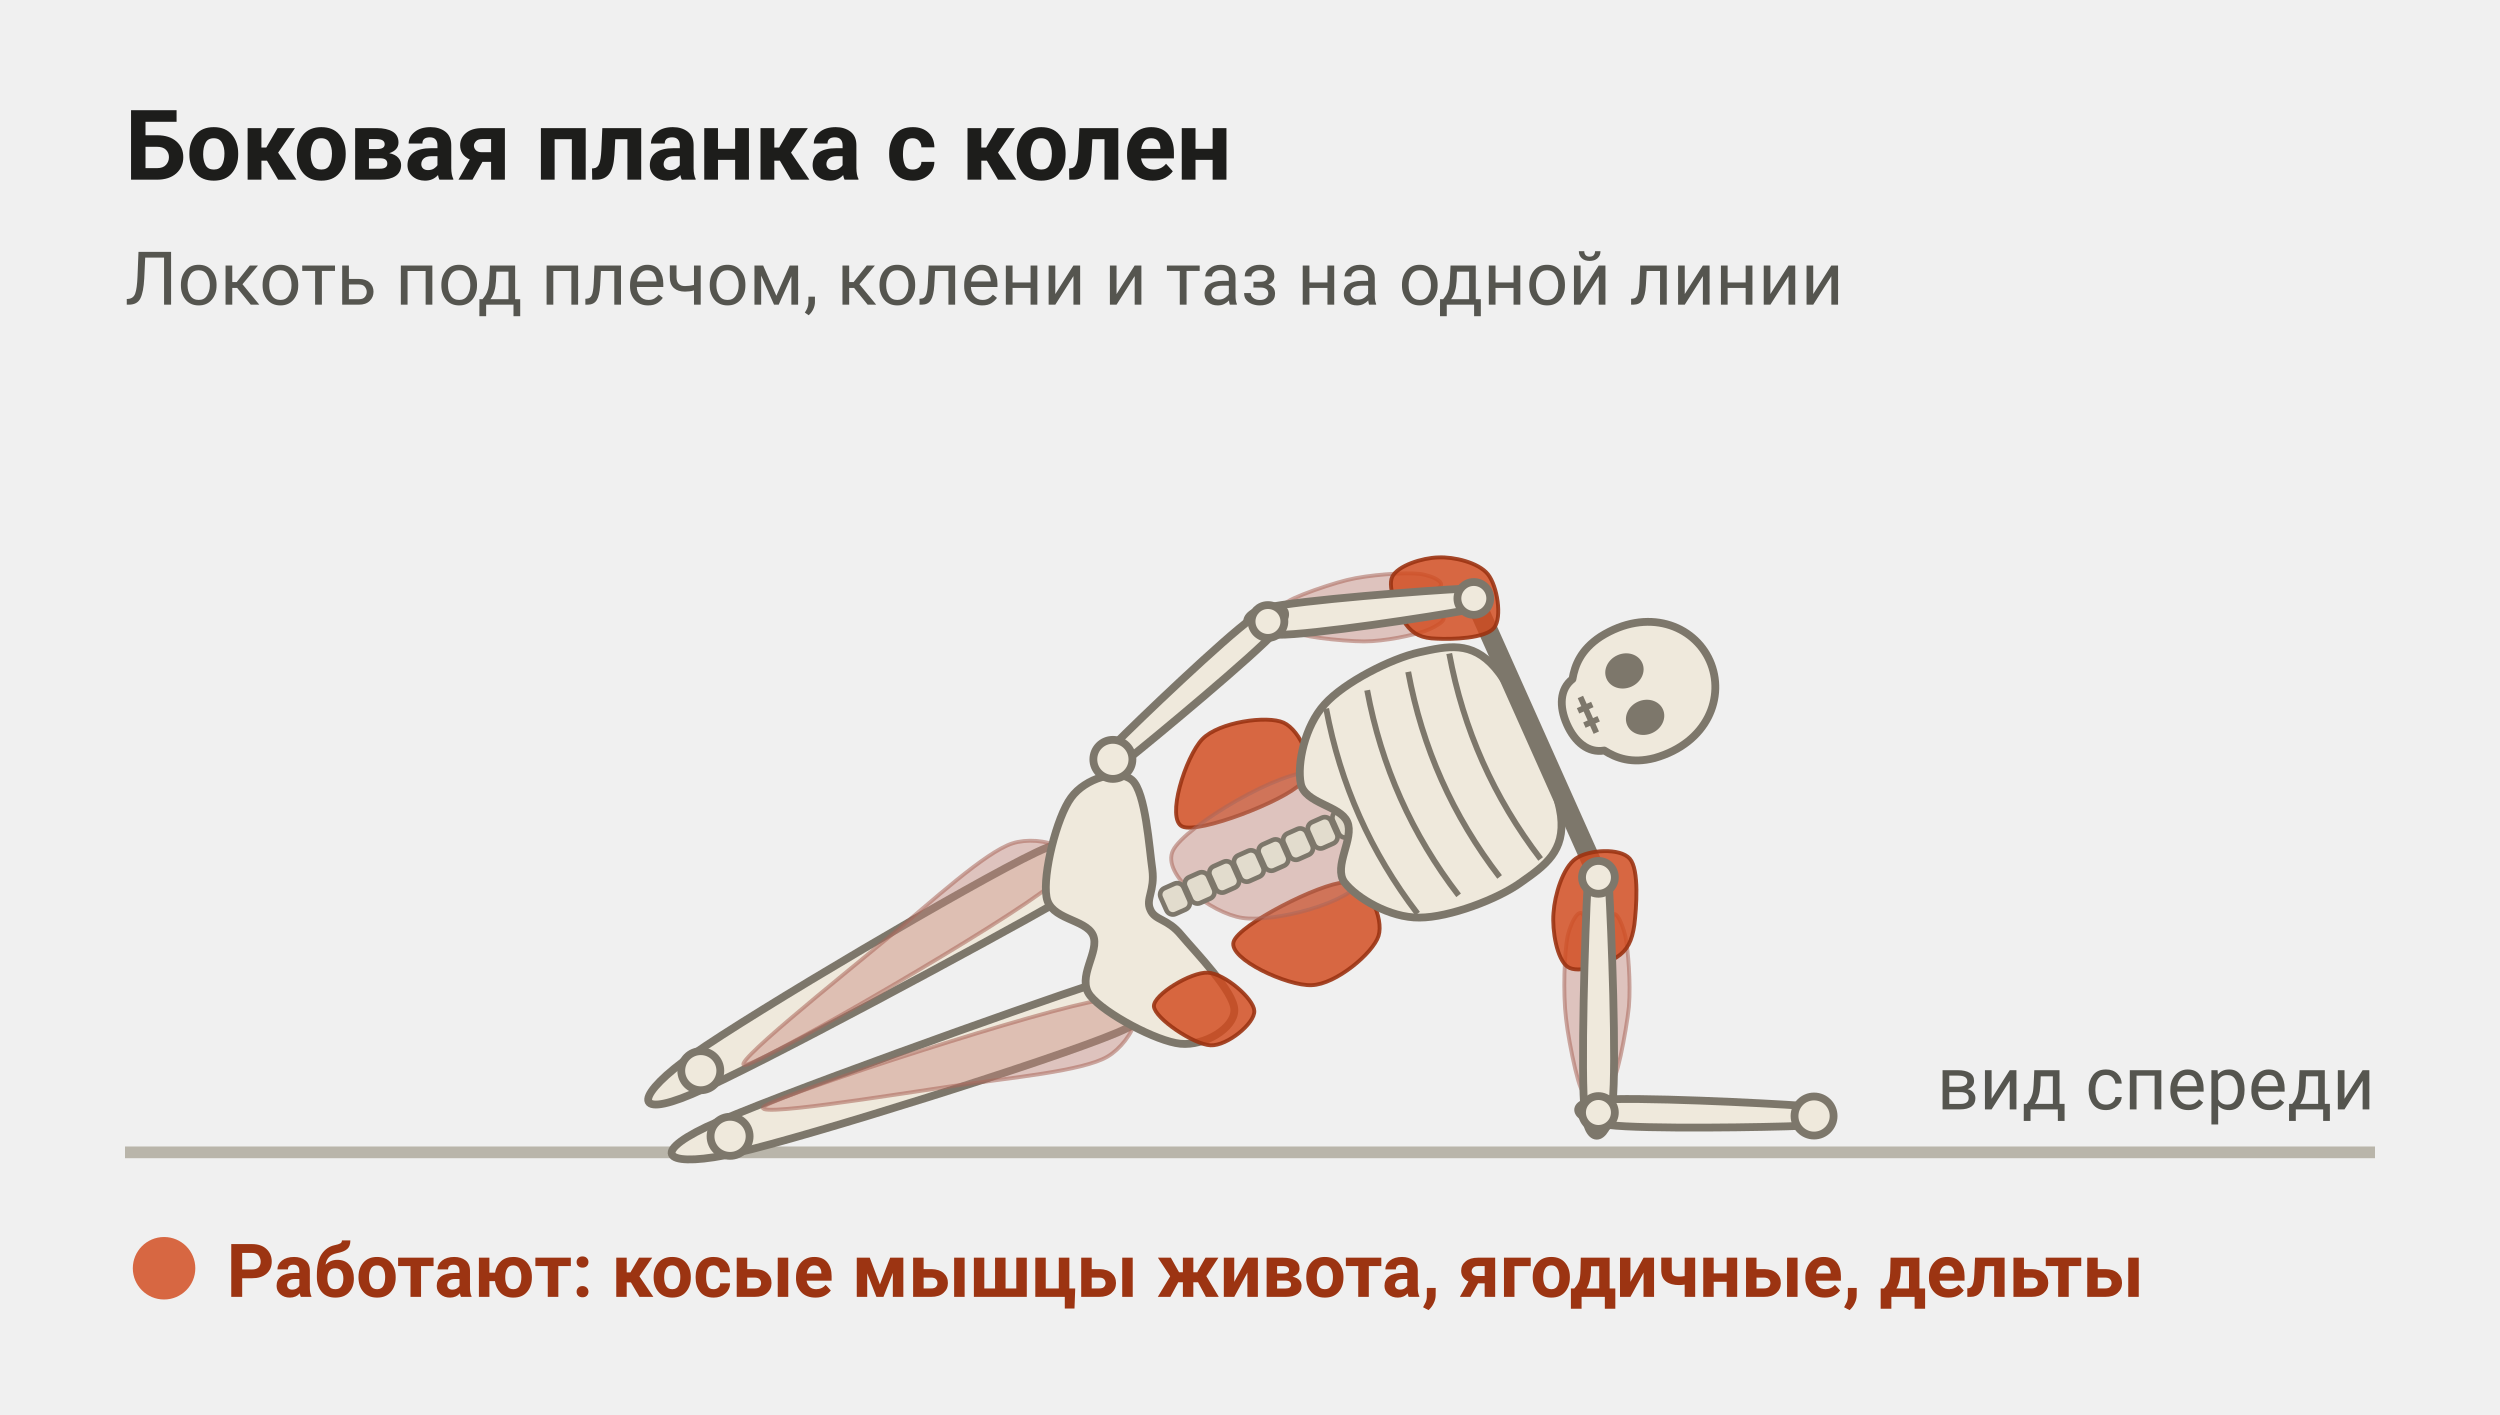
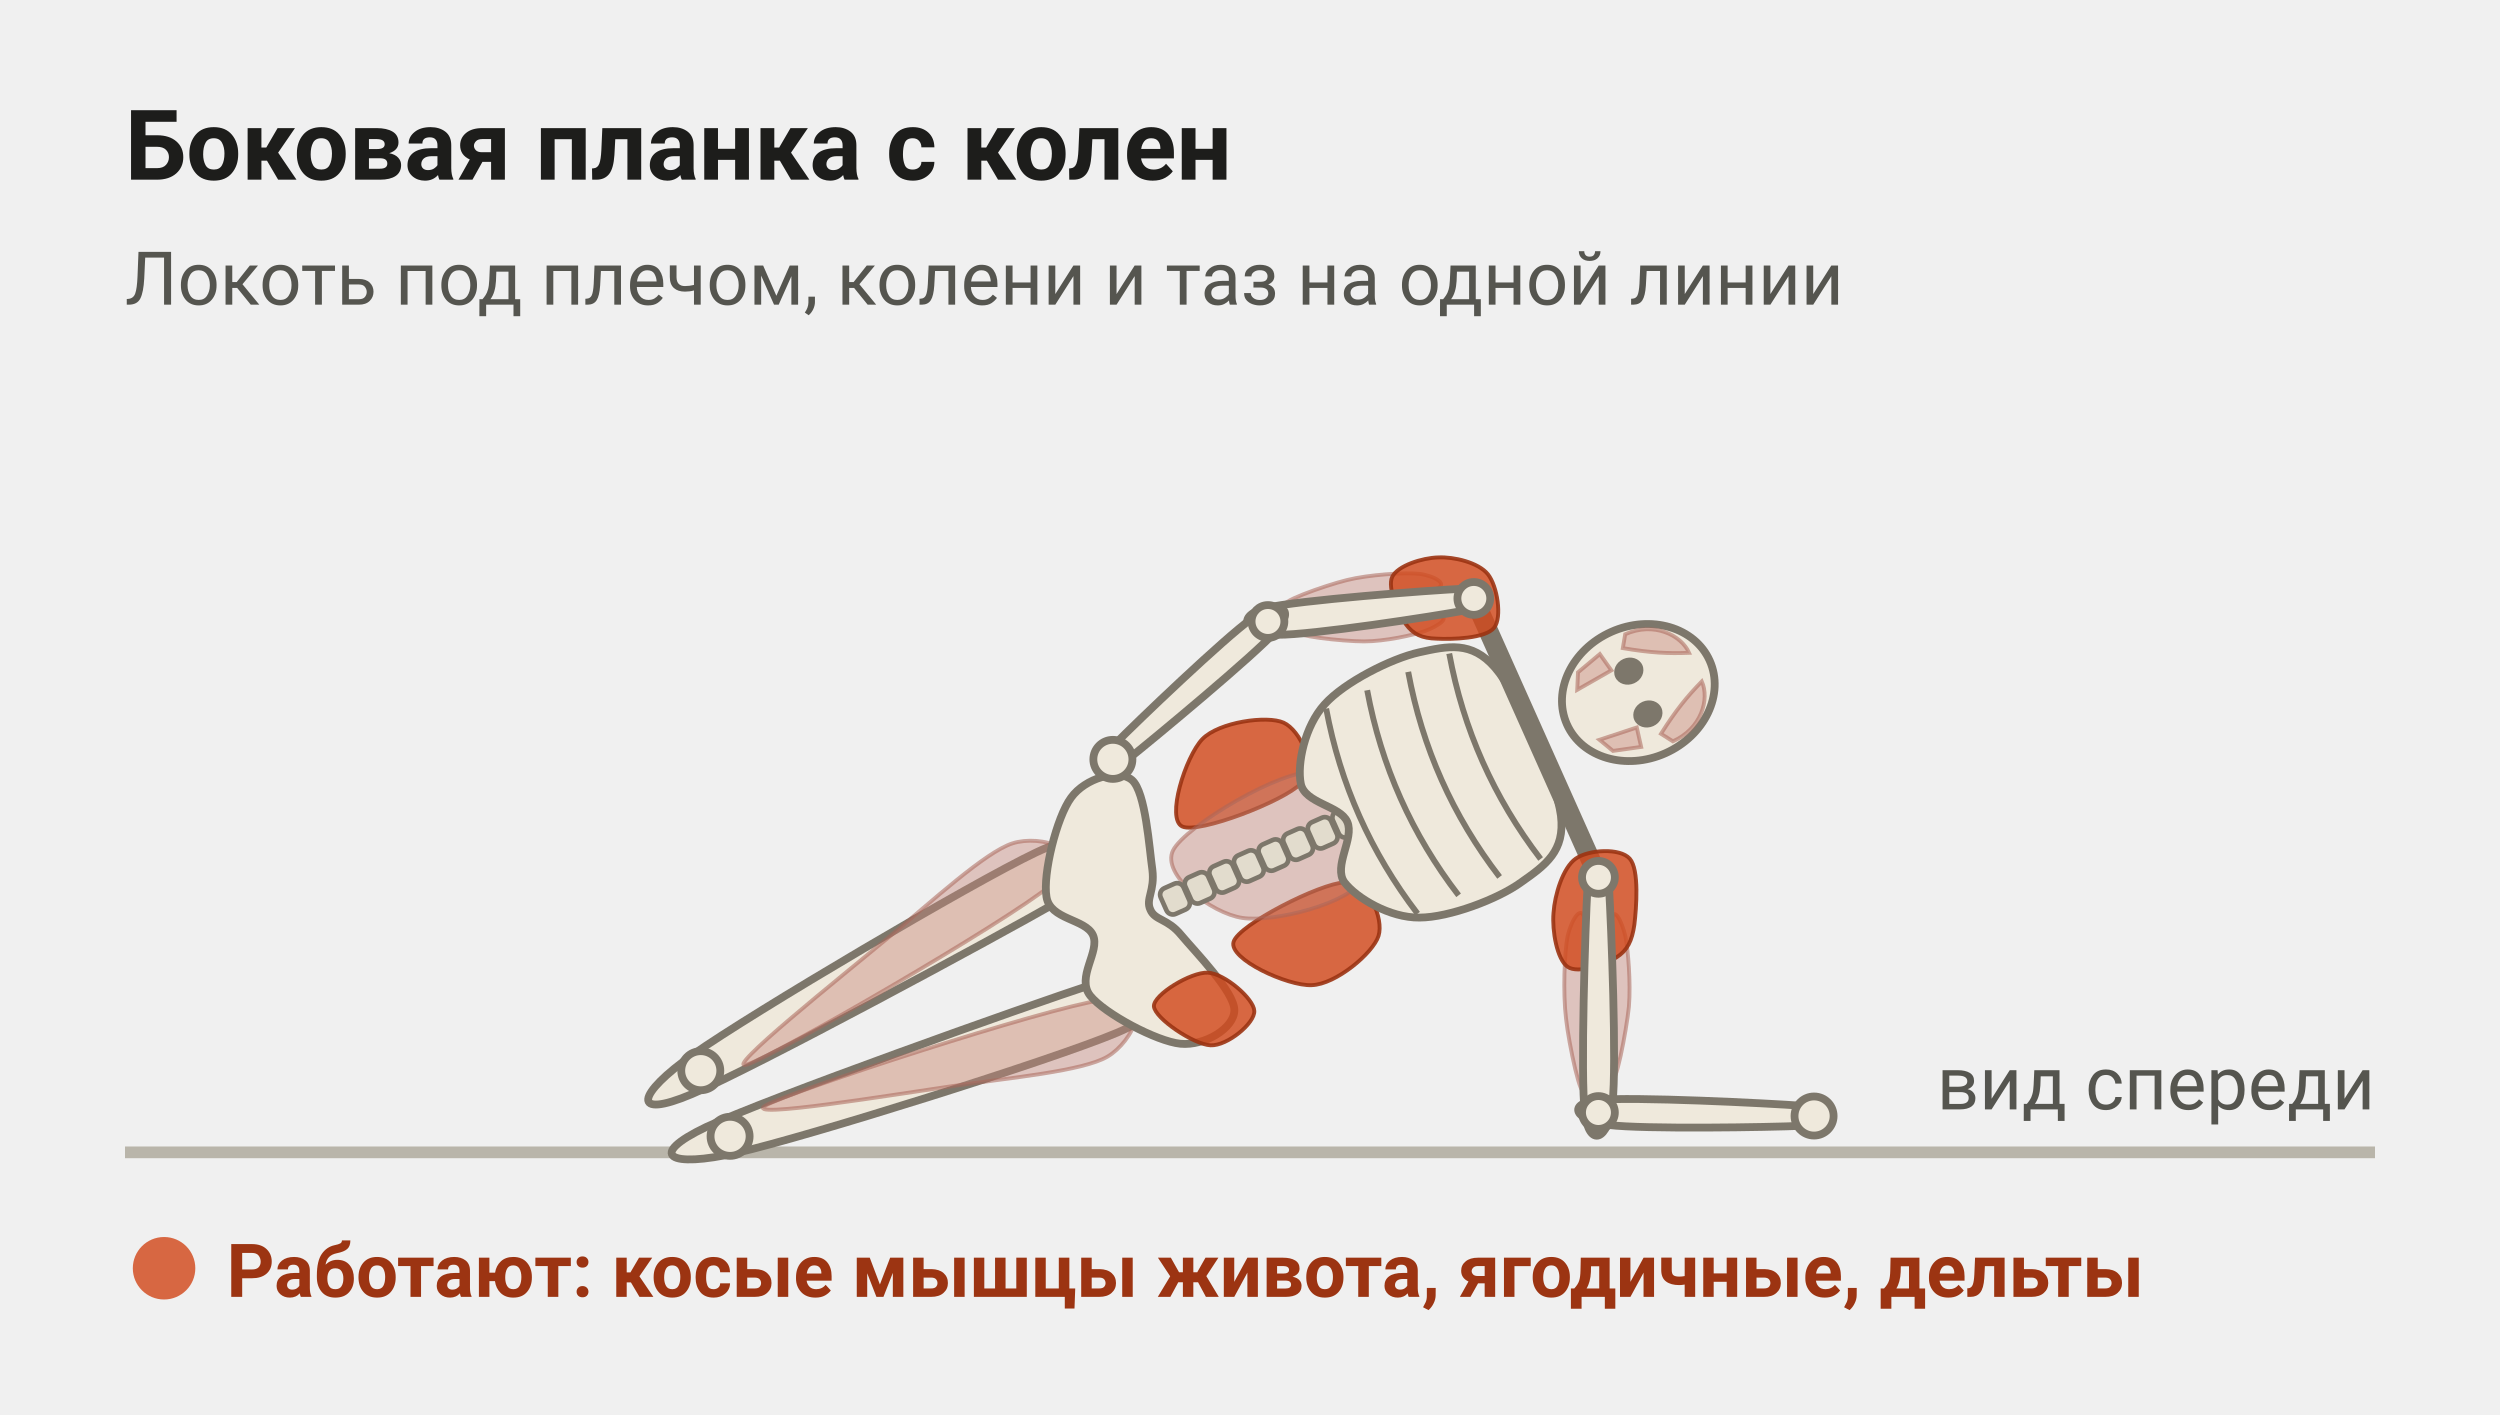
<svg xmlns="http://www.w3.org/2000/svg" viewBox="0 0 640 362" role="img" aria-label="Боковая планка с колен: Локоть под плечом, колени и таз на одной линии">
  <style>
.bone{fill:#efe9dc;stroke:#7d776b;stroke-width:2;stroke-linejoin:round}
.joint{fill:#efe9dc;stroke:#7d776b;stroke-width:2}
.vert{fill:#e2dccd;stroke:#7d776b;stroke-width:1.2}
.m{fill:#c7867a;fill-opacity:.42;stroke:#a9665a;stroke-opacity:.55;stroke-width:1}
.on{fill:#d2491d;fill-opacity:.82;stroke:#9c3412;stroke-opacity:.9}
.plate{fill:#3a3a37;fill-opacity:.1;stroke:#3a3a37;stroke-width:3}
.bar{fill:#3a3a37}
.ghost{opacity:.18}
.ground{stroke:#b9b5aa;stroke-width:3}
.guide{stroke:#3d7fb8;stroke-width:2.5;stroke-dasharray:8 7;fill:none}
.arrow{stroke:#d2491d;stroke-width:5;fill:none;stroke-linecap:round;marker-end:url(#ah)}
.ahead{fill:#d2491d}
.lead{stroke:#6b6b66;stroke-width:1.5;fill:none}
.t{font:600 21px system-ui,-apple-system,"Segoe UI",Roboto,sans-serif;fill:#1d1d1b}
.s{font:400 18px system-ui,-apple-system,"Segoe UI",Roboto,sans-serif;fill:#55554f}
.ok{fill:#2e8b57}.bad{fill:#c0392b}
.balloon{fill:#3d7fb8;fill-opacity:.25;stroke:#3d7fb8;stroke-width:2}
@media (prefers-color-scheme:dark){
.bone,.joint{fill:#d9d3c4;stroke:#3b3934}.vert{fill:#c9c2b2;stroke:#3b3934}
.plate{fill:#ecebe6;fill-opacity:.12;stroke:#bdbbb3}.bar{fill:#bdbbb3}
.t{fill:#ecebe6}.s{fill:#a9a8a1}.lead{stroke:#9a9993}.ground{stroke:#55534d}
.arrow{stroke:#f0703f}.ahead{fill:#f0703f}.on{fill:#f0703f}
}
</style>
  <defs>
    <marker id="ah" viewBox="0 0 10 10" refX="6" refY="5" markerWidth="4" markerHeight="4" orient="auto">
      <path class="ahead" d="M0 0L10 5L0 10z" />
    </marker>
  </defs>
  <style>
.far{opacity:.5}.deep{stroke-dasharray:4 3;stroke-width:1.6}
.legend{font:600 19px system-ui,-apple-system,"Segoe UI",Roboto,sans-serif;fill:#9c3412}
.cue{font:400 19px system-ui,-apple-system,"Segoe UI",Roboto,sans-serif;fill:#55554f}
.ttl{font:700 25px system-ui,-apple-system,"Segoe UI",Roboto,sans-serif;fill:#1d1d1b}
.lg{fill:#d2491d;fill-opacity:.82}.okc{fill:#2e8b57}.badc{fill:#c0392b}
.mark{stroke:#fff;stroke-width:3.5;fill:none;stroke-linecap:round}
.floor{stroke:#b9b5aa;stroke-width:3}.equip{fill:#d9d5ca;stroke:#8f8a7e;stroke-width:2}
.cable{stroke:#8f8a7e;stroke-width:2;stroke-dasharray:6 5}
@media (prefers-color-scheme:dark){.legend{fill:#f59b72}.cue{fill:#a9a8a1}.ttl{fill:#ecebe6}
.lg{fill:#f0703f}.floor{stroke:#55534d}.equip{fill:#2c2c30;stroke:#77756d}.cable{stroke:#77756d}}
</style>
  <text class="ttl" x="32" y="46" text-anchor="start">Боковая планка с колен</text>
  <text class="cue" x="32" y="78" text-anchor="start">Локоть под плечом, колени и таз на одной линии</text>
  <line class="floor" x1="32" y1="295" x2="608" y2="295" />
  <g>
    <path class="bone" d="M177.1 280.1C161.5 286.7 162.8 280.2 177.5 269.9C192.2 259.5 249.0 225.9 265.3 218.2C281.6 210.5 274.4 221.7 275.3 223.8C276.3 225.9 287.3 221.4 270.9 230.8C254.5 240.2 192.6 273.6 177.1 280.1Z" />
    <path class="m" d="M191.3 272.5C184.3 274.8 215.9 249.6 227.2 240.2C238.6 230.7 252.3 218.1 259.2 215.9C266.2 213.6 280.4 217.2 269.0 226.6C257.7 236.0 198.3 270.3 191.3 272.5Z" />
    <circle class="joint" cx="179.4" cy="274.1" r="5" />
    <path class="m on" d="M302.7 211.6C298.4 209.7 303.5 193.7 307.8 189.2C312.1 184.8 324.4 183.1 328.6 185.0C332.8 186.9 337.3 196.2 333.0 200.6C328.7 205.1 306.9 213.5 302.7 211.6Z" />
    <path class="bone" d="M180.8 288.5C165.5 295.8 171.2 299.1 188.7 295.1C206.3 291.1 269.3 271.4 285.9 264.4C302.5 257.4 289.4 255.3 288.4 253.2C287.5 251.1 298.2 245.9 280.3 251.8C262.3 257.7 196.1 281.3 180.8 288.5Z" />
    <path class="m" d="M196.0 283.0C189.6 286.7 229.5 280.1 244.1 278.0C258.7 275.9 277.2 274.2 283.5 270.5C289.9 266.8 296.7 253.9 282.1 256.0C267.5 258.1 202.3 279.4 196.0 283.0Z" />
    <circle class="joint" cx="186.9" cy="290.9" r="5" />
    <path class="m on" d="M315.8 241.1C314.4 245.5 329.7 252.5 335.8 252.2C342.0 252.0 351.5 244.0 352.9 239.6C354.3 235.2 350.4 225.6 344.2 225.9C338.0 226.1 317.1 236.7 315.8 241.1Z" />
    <path class="bone" d="M267.9 229.6C266.9 223.8 270.5 209.2 274.2 204.2C277.8 199.2 286.3 196.7 289.8 199.7C293.3 202.8 294.2 217.1 295.0 222.6C295.7 228.1 293.2 230.1 294.5 232.9C295.7 235.7 298.9 235.1 302.4 239.4C306.0 243.7 316.0 253.9 316.0 258.6C316.0 263.2 308.4 267.8 302.2 267.2C296.1 266.6 282.8 259.5 279.1 254.9C275.4 250.2 281.7 243.6 279.8 239.4C277.9 235.2 268.8 235.5 267.9 229.6Z" />
    <path class="m on" d="M295.4 257.6C295.6 260.7 305.6 267.4 309.9 267.6C314.2 267.8 321.3 261.9 321.1 258.8C321.0 255.7 313.5 249.2 309.2 249.0C304.9 248.8 295.3 254.6 295.4 257.6Z" />
    <path class="m" d="M300.3 217.7C297.2 223.9 310.0 233.8 318.1 235.0C326.2 236.2 345.8 231.2 348.9 225.0C352.0 218.8 344.8 198.9 336.7 197.7C328.6 196.5 303.4 211.5 300.3 217.7Z" />
    <rect class="vert" x="297.2" y="226.9" width="7.2" height="6.4" rx="1.8" transform="rotate(66.0 300.8 230.1)" />
    <rect class="vert" x="303.5" y="224.1" width="7.2" height="6.4" rx="1.8" transform="rotate(66.0 307.1 227.3)" />
    <rect class="vert" x="309.8" y="221.3" width="7.2" height="6.4" rx="1.8" transform="rotate(66.0 313.4 224.5)" />
    <rect class="vert" x="316.1" y="218.5" width="7.2" height="6.4" rx="1.8" transform="rotate(66.0 319.7 221.7)" />
    <rect class="vert" x="322.4" y="215.7" width="7.2" height="6.4" rx="1.8" transform="rotate(66.0 326.0 218.9)" />
    <rect class="vert" x="328.7" y="212.9" width="7.2" height="6.4" rx="1.8" transform="rotate(66.0 332.3 216.1)" />
    <rect class="vert" x="335.0" y="210.0" width="7.2" height="6.4" rx="1.8" transform="rotate(66.0 338.6 213.2)" />
    <rect class="vert" x="341.3" y="207.2" width="7.2" height="6.4" rx="1.8" transform="rotate(66.0 344.9 210.4)" />
    <rect class="vert" x="347.6" y="204.4" width="7.2" height="6.4" rx="1.8" transform="rotate(66.0 351.2 207.6)" />
    <rect class="vert" x="353.9" y="201.6" width="7.2" height="6.4" rx="1.8" transform="rotate(66.0 357.5 204.8)" />
    <rect class="vert" x="360.2" y="198.8" width="7.2" height="6.4" rx="1.8" transform="rotate(66.0 363.8 202.0)" />
    <rect class="vert" x="366.5" y="196.0" width="7.2" height="6.4" rx="1.8" transform="rotate(66.0 370.1 199.2)" />
    <rect class="vert" x="372.8" y="193.2" width="7.2" height="6.4" rx="1.8" transform="rotate(66.0 376.4 196.4)" />
    <rect class="vert" x="379.1" y="190.4" width="7.2" height="6.4" rx="1.8" transform="rotate(66.0 382.7 193.6)" />
    <path class="bone" d="M333.0 200.6C332.0 195.6 334.0 185.9 339.1 180.3C344.1 174.7 356.1 168.6 363.3 167.0C370.6 165.4 376.7 164.0 382.7 170.9C388.8 177.9 398.4 199.6 399.6 208.8C400.7 217.9 395.6 221.5 389.5 225.8C383.5 230.2 370.9 234.9 363.4 234.9C355.8 235.0 347.3 229.9 344.2 225.9C341.2 221.8 346.8 214.6 344.9 210.4C343.1 206.2 334.0 205.7 333.0 200.6Z" />
    <path class="lead" style="stroke:#7d776b" d="M339.5 181.4Q344.9 210.4 362.9 233.9" />
    <path class="lead" style="stroke:#7d776b" d="M350.0 176.7Q355.4 205.8 373.4 229.2" />
    <path class="lead" style="stroke:#7d776b" d="M360.5 172.0Q365.9 201.1 383.9 224.5" />
    <path class="lead" style="stroke:#7d776b" d="M371.0 167.3Q376.4 196.4 394.4 219.9" />
    <g class="head front" transform="matrix(0.407 0.914 -0.914 0.407 418.5 177.7)">
-       <path class="bone" d="M-17 2C-19 -12 -10 -21 0 -21C10 -21 19 -12 17 2C16 8 13 11 10 13C9 17 5 19 0 19C-5 19 -9 17 -10 13C-13 11 -16 8 -17 2Z" />
-       <ellipse cx="-6.5" cy="0" rx="4.4" ry="5" fill="#7d776b" />
-       <ellipse cx="6.5" cy="0" rx="4.4" ry="5" fill="#7d776b" />
-       <path class="lead" style="stroke:#7d776b" d="M-5 13H5M-2 11v4M2 11v4" />
+       <ellipse class="bone" cx="0" cy="-1" rx="17" ry="20" />
+       <path class="m" d="M-15 -4C-15 -12 -9 -17 -4 -17C-6 -12 -8 -8 -12 -2Z" />
+       <path class="m" d="M15 -4C15 -12 9 -17 4 -17C6 -12 8 -8 12 -2Z" />
+       <path class="m" d="M-13 4L-8 3L-7 13L-11 11Z" />
+       <path class="m" d="M13 4L8 3L7 13L11 11Z" />
+       <ellipse cx="-6" cy="-1" rx="3.4" ry="3.8" fill="#7d776b" />
+       <ellipse cx="6" cy="-1" rx="3.4" ry="3.8" fill="#7d776b" />
    </g>
    <path class="bone" d="M377.3 153.2L409.2 224.6" style="stroke-width:5" />
    <path class="m" d="M412.6 275.8C413.4 279.3 416.4 263.7 417.0 257.7C417.5 251.7 416.8 243.2 416.1 239.7C415.3 236.2 412.9 230.7 412.4 236.7C411.8 242.7 411.8 272.2 412.6 275.8Z" />
    <path class="m" d="M405.7 278.8C404.9 282.8 401.6 267.2 400.9 260.7C400.1 254.2 400.5 243.7 401.3 239.7C402.2 235.7 405.2 230.2 405.9 236.7C406.7 243.2 406.5 274.8 405.7 278.8Z" />
    <path class="m on" d="M401.3 247.5C398.6 245.6 397.3 238.3 397.7 233.7C398.0 229.1 400.1 222.1 403.4 219.8C406.7 217.5 414.7 217.0 417.2 219.8C419.7 222.6 418.9 232.5 418.4 236.7C417.8 240.9 416.6 243.3 413.8 245.1C410.9 246.9 404.0 249.4 401.3 247.5Z" />
    <path class="bone" d="M405.7 284.8C406.8 294.0 411.8 292.0 412.8 282.4C413.9 272.7 412.5 236.9 411.9 227.0C411.3 217.2 410.1 223.4 409.2 223.4C408.2 223.4 407.0 216.8 406.4 227.0C405.8 237.3 404.6 275.6 405.7 284.8Z" />
    <path class="bone" d="M409.2 281.6C400.9 282.4 403.1 286.9 411.9 288.0C420.6 289.1 452.8 288.6 461.5 288.2C470.3 287.8 464.3 286.5 464.4 285.7C464.4 284.8 470.8 283.8 461.6 283.1C452.4 282.4 417.5 280.7 409.2 281.6Z" />
    <circle class="joint" cx="409.2" cy="224.6" r="4.2" />
    <circle class="joint" cx="409.2" cy="284.8" r="4.2" />
    <circle class="joint" cx="464.4" cy="285.7" r="5" />
    <path class="m" d="M332.9 161.6C329.9 162.7 343.8 164.2 349.2 164.2C354.5 164.2 361.9 162.6 364.9 161.5C367.9 160.4 372.5 157.6 367.1 157.6C361.8 157.6 335.9 160.5 332.9 161.6Z" />
    <path class="m" d="M329.5 155.1C325.9 154.6 339.1 149.9 344.8 148.5C350.4 147.1 359.7 146.5 363.3 146.9C366.9 147.3 372.1 149.8 366.4 151.2C360.8 152.5 333.1 155.5 329.5 155.1Z" />
    <path class="m on" d="M356.4 147.7C357.8 144.8 364.1 142.8 368.2 142.7C372.2 142.5 378.5 144.0 380.9 147.0C383.3 150.0 384.6 158.0 382.5 160.7C380.3 163.5 371.6 163.7 367.8 163.5C364.0 163.4 361.8 162.4 359.9 159.8C358.0 157.1 355.1 150.5 356.4 147.7Z" />
    <path class="bone" d="M324.2 155.6C316.2 157.6 318.5 162.4 327.1 162.5C335.6 162.6 367.0 157.8 375.5 156.2C384.1 154.6 378.5 154.0 378.4 153.1C378.3 152.2 384.0 150.3 374.9 150.7C365.9 151.1 332.2 153.7 324.2 155.6Z" />
    <path class="bone" d="M326.7 161.5C332.0 155.5 327.4 153.6 320.4 158.4C313.5 163.3 291.1 184.7 285.2 190.7C279.3 196.7 284.3 193.7 284.9 194.4C285.5 195.0 281.6 200.0 288.6 194.5C295.5 189.0 321.4 167.5 326.7 161.5Z" />
    <circle class="joint" cx="377.3" cy="153.2" r="4.2" />
    <circle class="joint" cx="324.6" cy="159.1" r="4.2" />
    <circle class="joint" cx="284.9" cy="194.4" r="5" />
  </g>
  <text class="cue" x="608" y="284" text-anchor="end">вид спереди</text>
  <circle class="lg" cx="42" cy="324.673" r="8" />
  <text class="legend" x="58" y="332" text-anchor="start">Работают: косые мышцы живота, ягодичные, дельты</text>
</svg>
